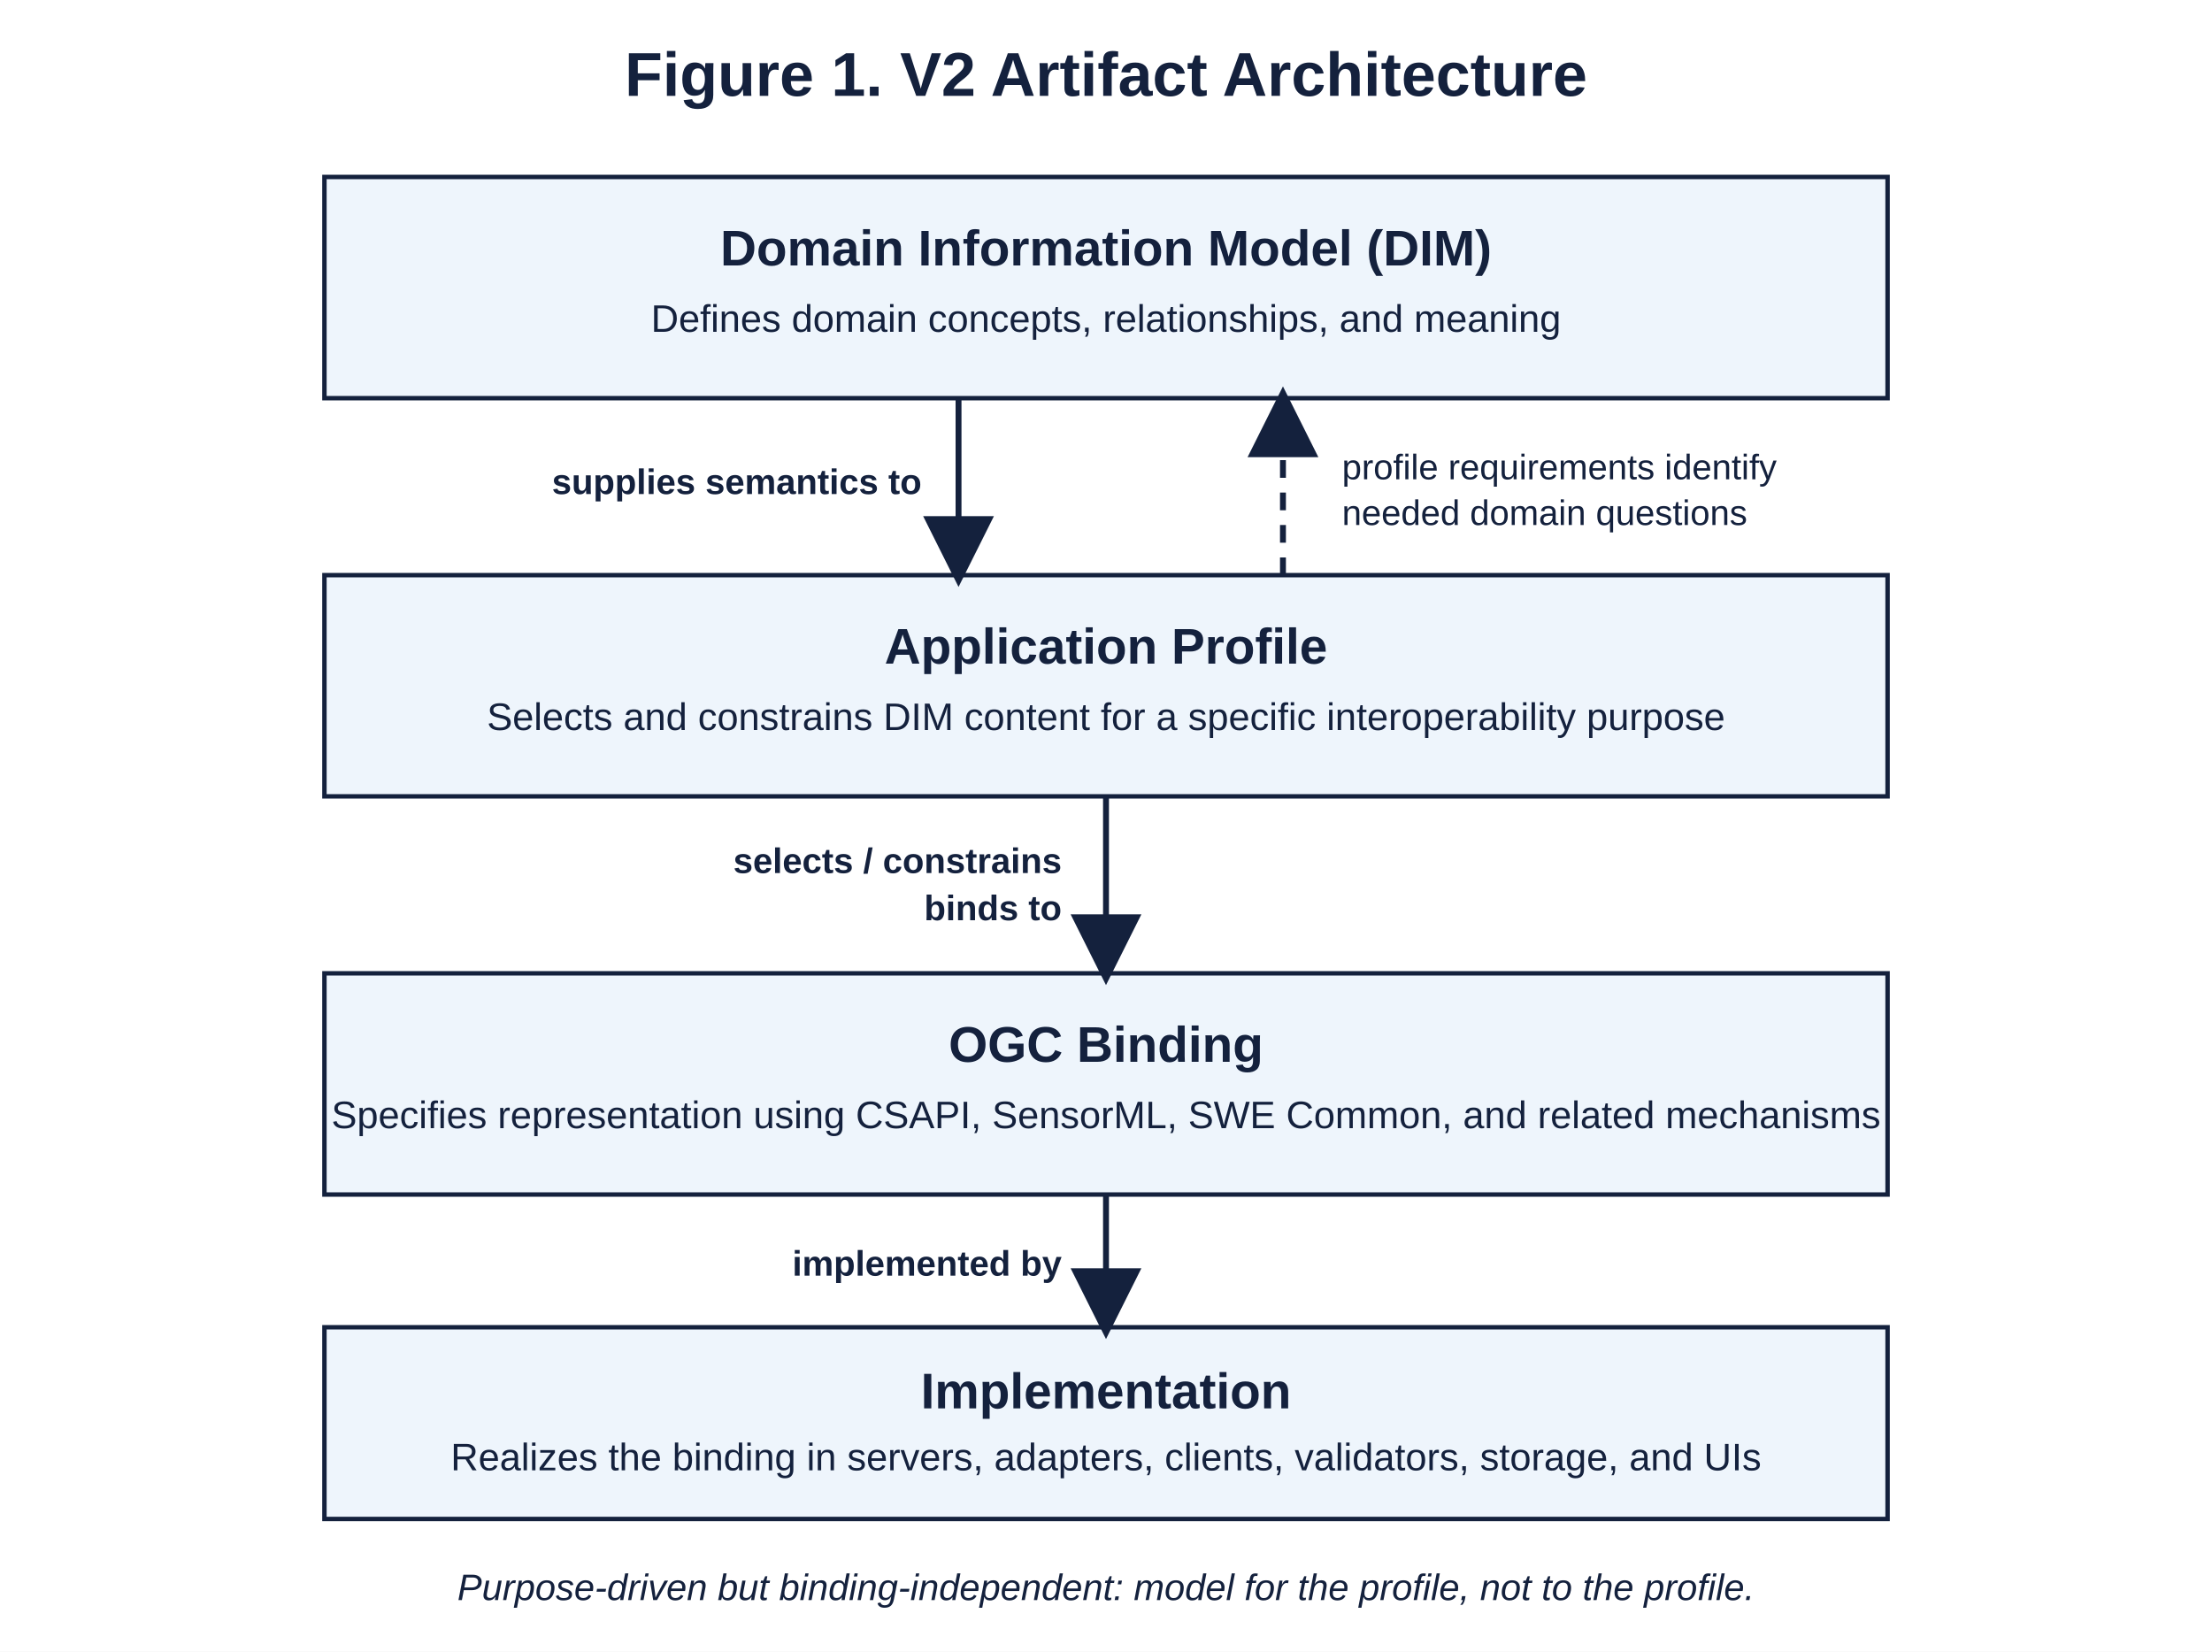
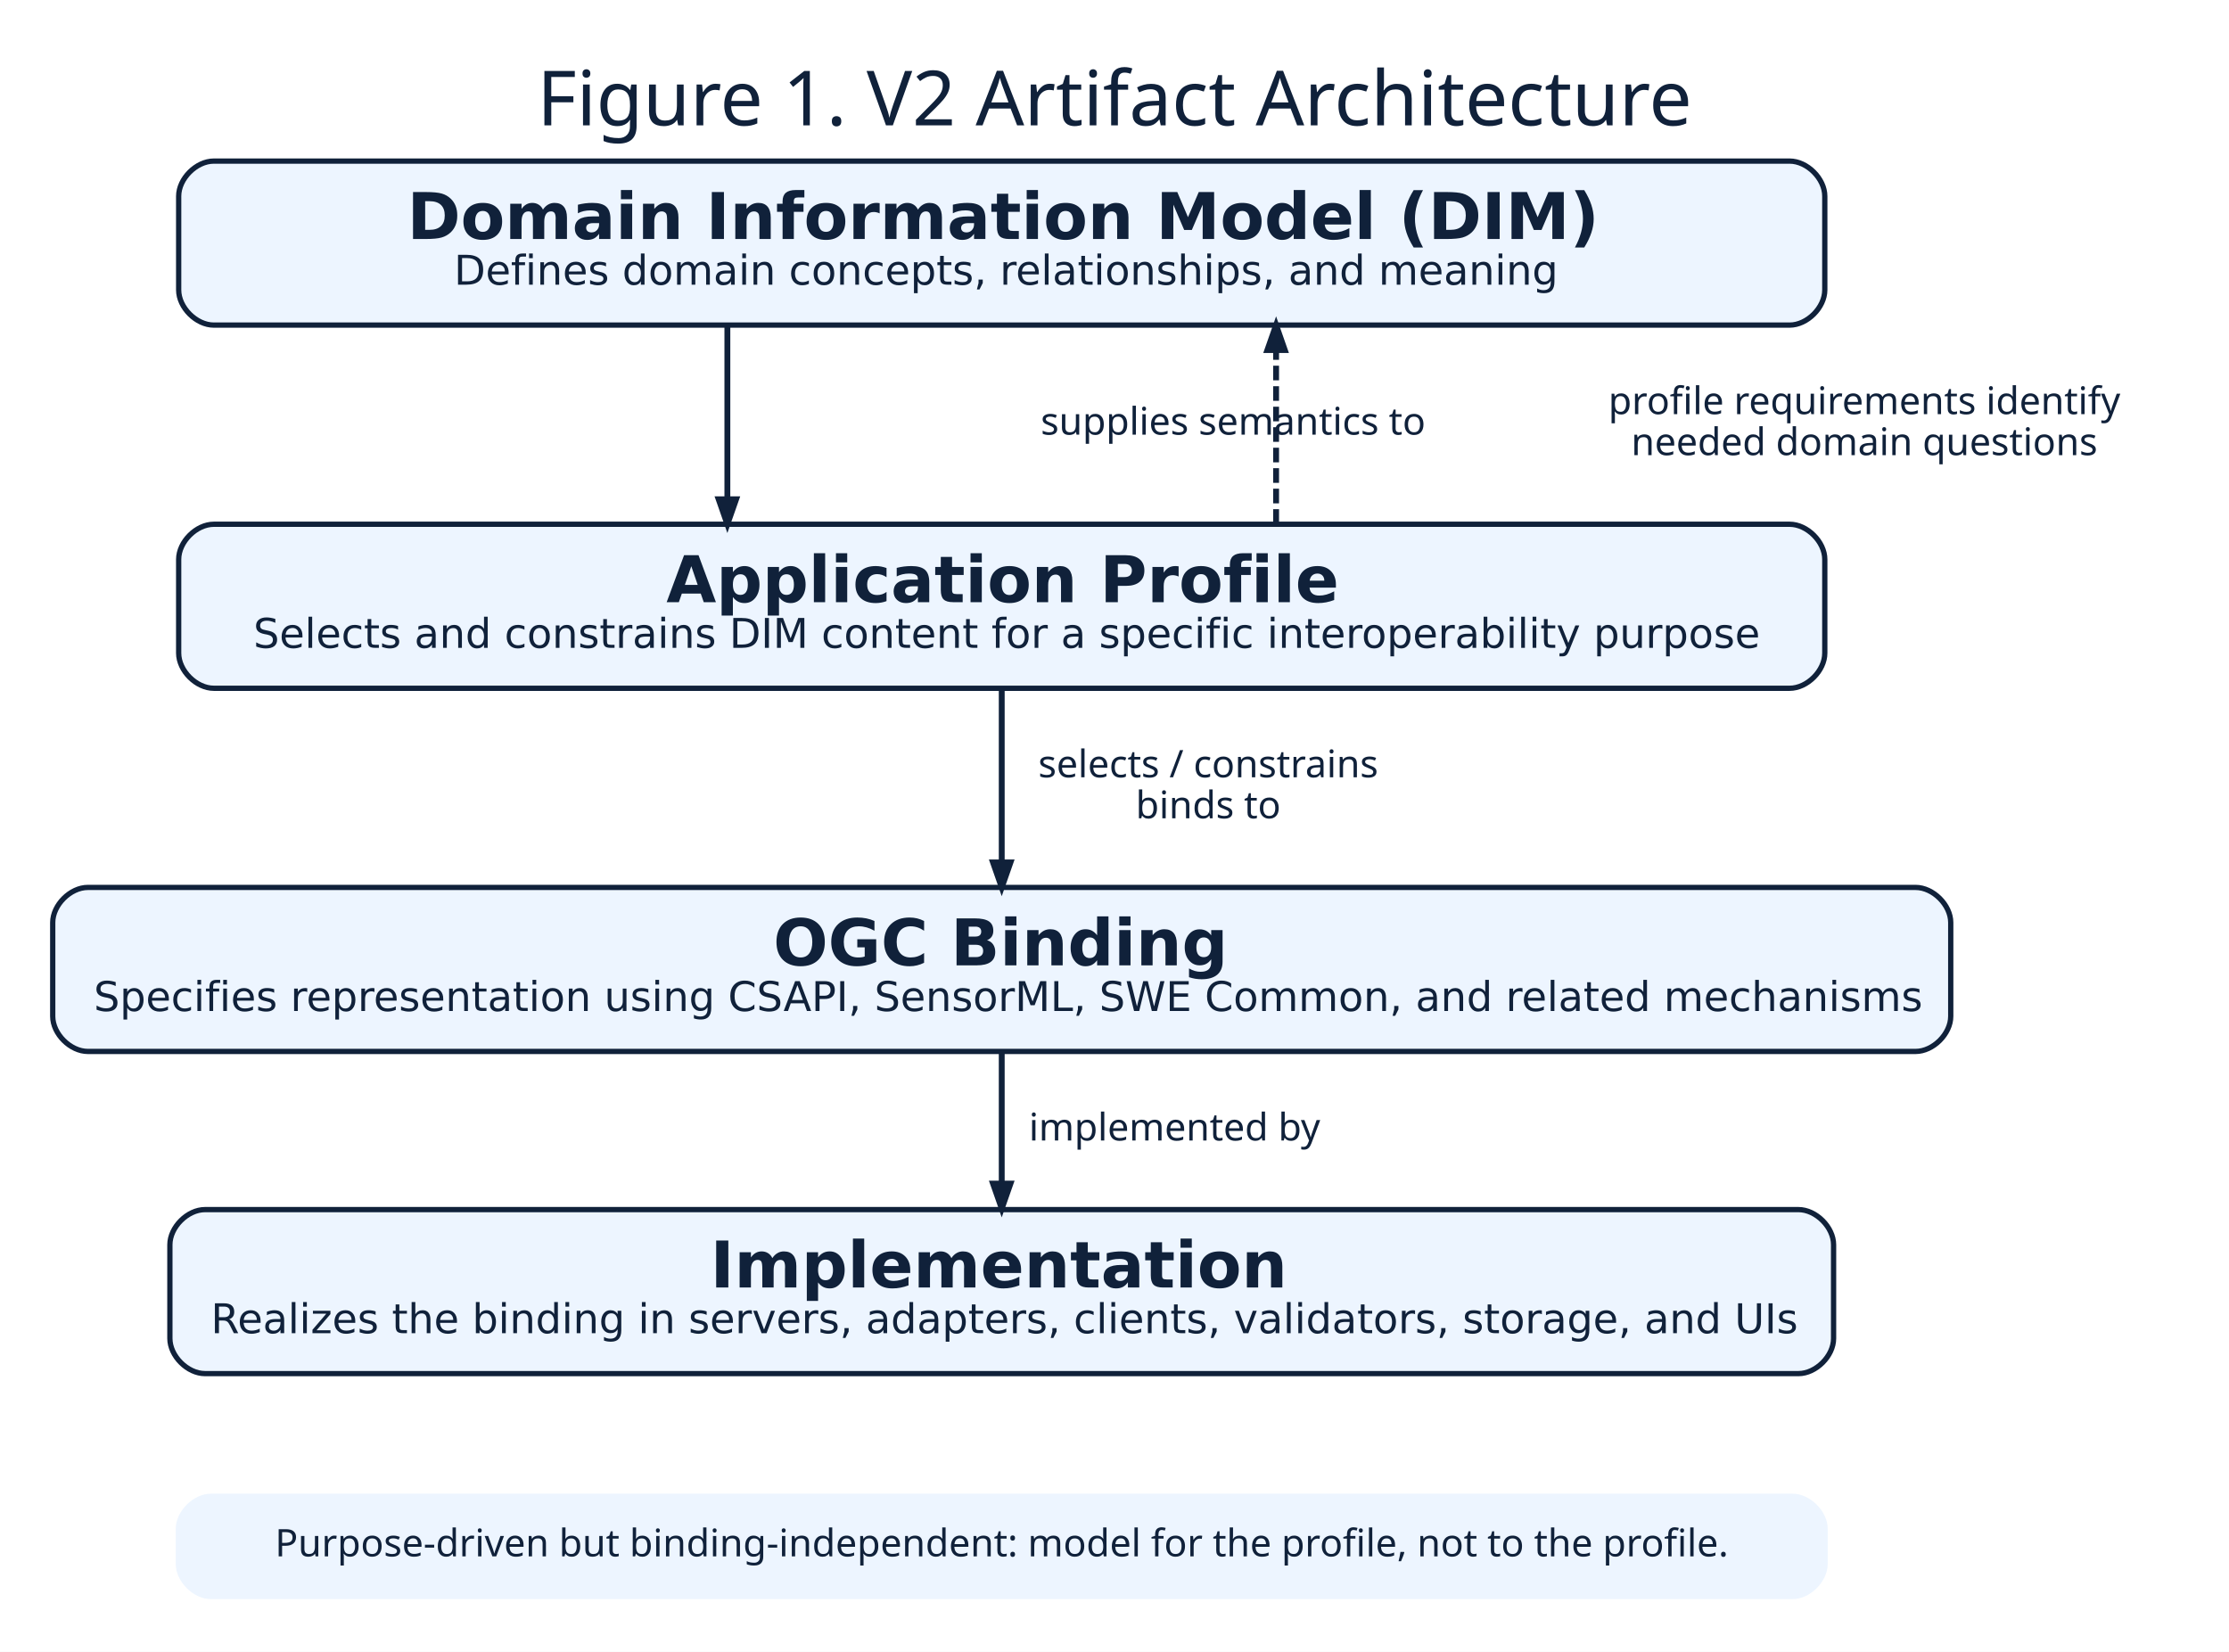
- <svg xmlns="http://www.w3.org/2000/svg" width="1500" height="1120" viewBox="0 0 1500 1120" role="img" aria-labelledby="title desc">
-   <defs>
-     <marker id="arrow" markerWidth="12" markerHeight="12" refX="10" refY="6" orient="auto" markerUnits="strokeWidth">
-       <path d="M0,0 L12,6 L0,12 z" fill="#14213d" />
-     </marker>
-     <style>
-       .title{font:700 42px Arial,sans-serif;fill:#14213d}
-       .boxTitle{font:700 34px Arial,sans-serif;fill:#14213d}
-       .body{font:26px Arial,sans-serif;fill:#14213d}
-       .label{font:700 24px Arial,sans-serif;fill:#14213d}
-       .small{font:24px Arial,sans-serif;fill:#14213d}
-       .footer{font:italic 25px Arial,sans-serif;fill:#14213d}
-       .box{fill:#eef5fc;stroke:#14213d;stroke-width:3}
-       .arrow{stroke:#14213d;stroke-width:4;fill:none;marker-end:url(#arrow)}
-       .feedback{stroke:#14213d;stroke-width:4;stroke-dasharray:12 10;fill:none;marker-end:url(#arrow)}
-     </style>
-   </defs>
-   <rect width="1500" height="1120" fill="#ffffff" />
-   <text x="750" y="65" text-anchor="middle" class="title">Figure 1. V2 Artifact Architecture</text>
-   <rect x="220" y="120" width="1060" height="150" class="box" />
-   <text x="750" y="180" text-anchor="middle" class="boxTitle">Domain Information Model (DIM)</text>
-   <text x="750" y="225" text-anchor="middle" class="body">Defines domain concepts, relationships, and meaning</text>
-   <rect x="220" y="390" width="1060" height="150" class="box" />
-   <text x="750" y="450" text-anchor="middle" class="boxTitle">Application Profile</text>
-   <text x="750" y="495" text-anchor="middle" class="body">Selects and constrains DIM content for a specific interoperability purpose</text>
-   <rect x="220" y="660" width="1060" height="150" class="box" />
-   <text x="750" y="720" text-anchor="middle" class="boxTitle">OGC Binding</text>
-   <text x="750" y="765" text-anchor="middle" class="body">Specifies representation using CSAPI, SensorML, SWE Common, and related mechanisms</text>
-   <rect x="220" y="900" width="1060" height="130" class="box" />
-   <text x="750" y="955" text-anchor="middle" class="boxTitle">Implementation</text>
-   <text x="750" y="997" text-anchor="middle" class="body">Realizes the binding in servers, adapters, clients, validators, storage, and UIs</text>
-   <path d="M650 270 L650 390" class="arrow" />
-   <text x="625" y="335" text-anchor="end" class="label">supplies semantics to</text>
-   <path d="M870 390 L870 270" class="feedback" />
-   <text x="910" y="325" class="small">profile requirements identify</text>
-   <text x="910" y="356" class="small">needed domain questions</text>
-   <path d="M750 540 L750 660" class="arrow" />
-   <text x="720" y="592" text-anchor="end" class="label">selects / constrains</text>
-   <text x="720" y="624" text-anchor="end" class="label">binds to</text>
-   <path d="M750 810 L750 900" class="arrow" />
-   <text x="720" y="865" text-anchor="end" class="label">implemented by</text>
-   <text x="750" y="1085" text-anchor="middle" class="footer">Purpose-driven but binding-independent: model for the profile, not to the profile.</text>
+ <svg xmlns="http://www.w3.org/2000/svg" width="761pt" height="564pt" viewBox="0.00 0.00 761.00 564.00">
+   <g id="graph0" class="graph" transform="scale(1 1) rotate(0) translate(18 546)">
+     <polygon fill="white" stroke="transparent" points="-18,18 -18,-546 743,-546 743,18 -18,18" />
+     <text text-anchor="middle" x="362.5" y="-503.2" font-family="DejaVu Sans Bold" font-size="26.00" fill="#10213a">Figure 1. V2 Artifact Architecture</text>
+     <g id="node1" class="node">
+       <path fill="#edf5ff" stroke="#10213a" stroke-width="1.8" d="M593,-491C593,-491 55,-491 55,-491 49,-491 43,-485 43,-479 43,-479 43,-447 43,-447 43,-441 49,-435 55,-435 55,-435 593,-435 593,-435 599,-435 605,-441 605,-447 605,-447 605,-479 605,-479 605,-485 599,-491 593,-491" />
+       <text text-anchor="start" x="121" y="-464.4" font-family="DejaVu Sans" font-weight="bold" font-size="22.00" fill="#10213a">Domain Information Model (DIM)</text>
+       <text text-anchor="start" x="137" y="-448.8" font-family="DejaVu Sans" font-size="14.00" fill="#10213a">Defines domain concepts, relationships, and meaning</text>
+     </g>
+     <g id="node2" class="node">
+       <path fill="#edf5ff" stroke="#10213a" stroke-width="1.8" d="M593,-367C593,-367 55,-367 55,-367 49,-367 43,-361 43,-355 43,-355 43,-323 43,-323 43,-317 49,-311 55,-311 55,-311 593,-311 593,-311 599,-311 605,-317 605,-323 605,-323 605,-355 605,-355 605,-361 599,-367 593,-367" />
+       <text text-anchor="start" x="209.5" y="-340.4" font-family="DejaVu Sans" font-weight="bold" font-size="22.00" fill="#10213a">Application Profile</text>
+       <text text-anchor="start" x="68.5" y="-324.8" font-family="DejaVu Sans" font-size="14.00" fill="#10213a">Selects and constrains DIM content for a specific interoperability purpose</text>
+     </g>
+     <g id="edge1" class="edge">
+       <path fill="none" stroke="#10213a" stroke-width="2" d="M230.33,-434.86C230.33,-434.86 230.33,-375.53 230.33,-375.53" />
+       <polygon fill="#10213a" stroke="#10213a" stroke-width="2" points="233.31,-375.53 230.33,-367.03 227.36,-375.53 233.31,-375.53" />
+       <text text-anchor="middle" x="403" y="-397.6" font-family="DejaVu Sans Bold" font-size="13.00" fill="#10213a">supplies semantics to</text>
+     </g>
+     <g id="edge4" class="edge">
+       <path fill="none" stroke="#10213a" stroke-width="2" stroke-dasharray="5,2" d="M417.67,-367.14C417.67,-367.14 417.67,-426.47 417.67,-426.47" />
+       <polygon fill="#10213a" stroke="#10213a" stroke-width="2" points="414.69,-426.47 417.67,-434.97 420.64,-426.47 414.69,-426.47" />
+       <text text-anchor="middle" x="618.5" y="-404.6" font-family="DejaVu Sans Bold" font-size="13.00" fill="#10213a">profile requirements identify</text>
+       <text text-anchor="middle" x="618.5" y="-390.6" font-family="DejaVu Sans Bold" font-size="13.00" fill="#10213a">needed domain questions</text>
+     </g>
+     <g id="node3" class="node">
+       <path fill="#edf5ff" stroke="#10213a" stroke-width="1.8" d="M636,-243C636,-243 12,-243 12,-243 6,-243 0,-237 0,-231 0,-231 0,-199 0,-199 0,-193 6,-187 12,-187 12,-187 636,-187 636,-187 642,-187 648,-193 648,-199 648,-199 648,-231 648,-231 648,-237 642,-243 636,-243" />
+       <text text-anchor="start" x="246" y="-216.4" font-family="DejaVu Sans" font-weight="bold" font-size="22.00" fill="#10213a">OGC Binding</text>
+       <text text-anchor="start" x="14" y="-200.8" font-family="DejaVu Sans" font-size="14.00" fill="#10213a">Specifies representation using CSAPI, SensorML, SWE Common, and related mechanisms</text>
+     </g>
+     <g id="edge2" class="edge">
+       <path fill="none" stroke="#10213a" stroke-width="2" d="M324,-310.86C324,-310.86 324,-251.53 324,-251.53" />
+       <polygon fill="#10213a" stroke="#10213a" stroke-width="2" points="326.98,-251.53 324,-243.03 321.03,-251.53 326.98,-251.53" />
+       <text text-anchor="middle" x="394.5" y="-280.6" font-family="DejaVu Sans Bold" font-size="13.00" fill="#10213a">selects / constrains</text>
+       <text text-anchor="middle" x="394.5" y="-266.6" font-family="DejaVu Sans Bold" font-size="13.00" fill="#10213a">binds to</text>
+     </g>
+     <g id="node4" class="node">
+       <path fill="#edf5ff" stroke="#10213a" stroke-width="1.8" d="M596,-133C596,-133 52,-133 52,-133 46,-133 40,-127 40,-121 40,-121 40,-89 40,-89 40,-83 46,-77 52,-77 52,-77 596,-77 596,-77 602,-77 608,-83 608,-89 608,-89 608,-121 608,-121 608,-127 602,-133 596,-133" />
+       <text text-anchor="start" x="224.5" y="-106.4" font-family="DejaVu Sans" font-weight="bold" font-size="22.00" fill="#10213a">Implementation</text>
+       <text text-anchor="start" x="54" y="-90.8" font-family="DejaVu Sans" font-size="14.00" fill="#10213a">Realizes the binding in servers, adapters, clients, validators, storage, and UIs</text>
+     </g>
+     <g id="edge3" class="edge">
+       <path fill="none" stroke="#10213a" stroke-width="2" d="M324,-186.96C324,-186.96 324,-141.87 324,-141.87" />
+       <polygon fill="#10213a" stroke="#10213a" stroke-width="2" points="326.98,-141.87 324,-133.37 321.03,-141.87 326.98,-141.87" />
+       <text text-anchor="middle" x="383" y="-156.6" font-family="DejaVu Sans Bold" font-size="13.00" fill="#10213a">implemented by</text>
+     </g>
+     <g id="node5" class="node">
+       <path fill="#edf5ff" stroke="transparent" stroke-width="1.8" d="M594,-36C594,-36 54,-36 54,-36 48,-36 42,-30 42,-24 42,-24 42,-12 42,-12 42,-6 48,0 54,0 54,0 594,0 594,0 600,0 606,-6 606,-12 606,-12 606,-24 606,-24 606,-30 600,-36 594,-36" />
+       <text text-anchor="middle" x="324" y="-14.6" font-family="DejaVu Serif Italic" font-size="13.00" fill="#10213a">Purpose-driven but binding-independent: model for the profile, not to the profile.</text>
+     </g>
+   </g>
</svg>
